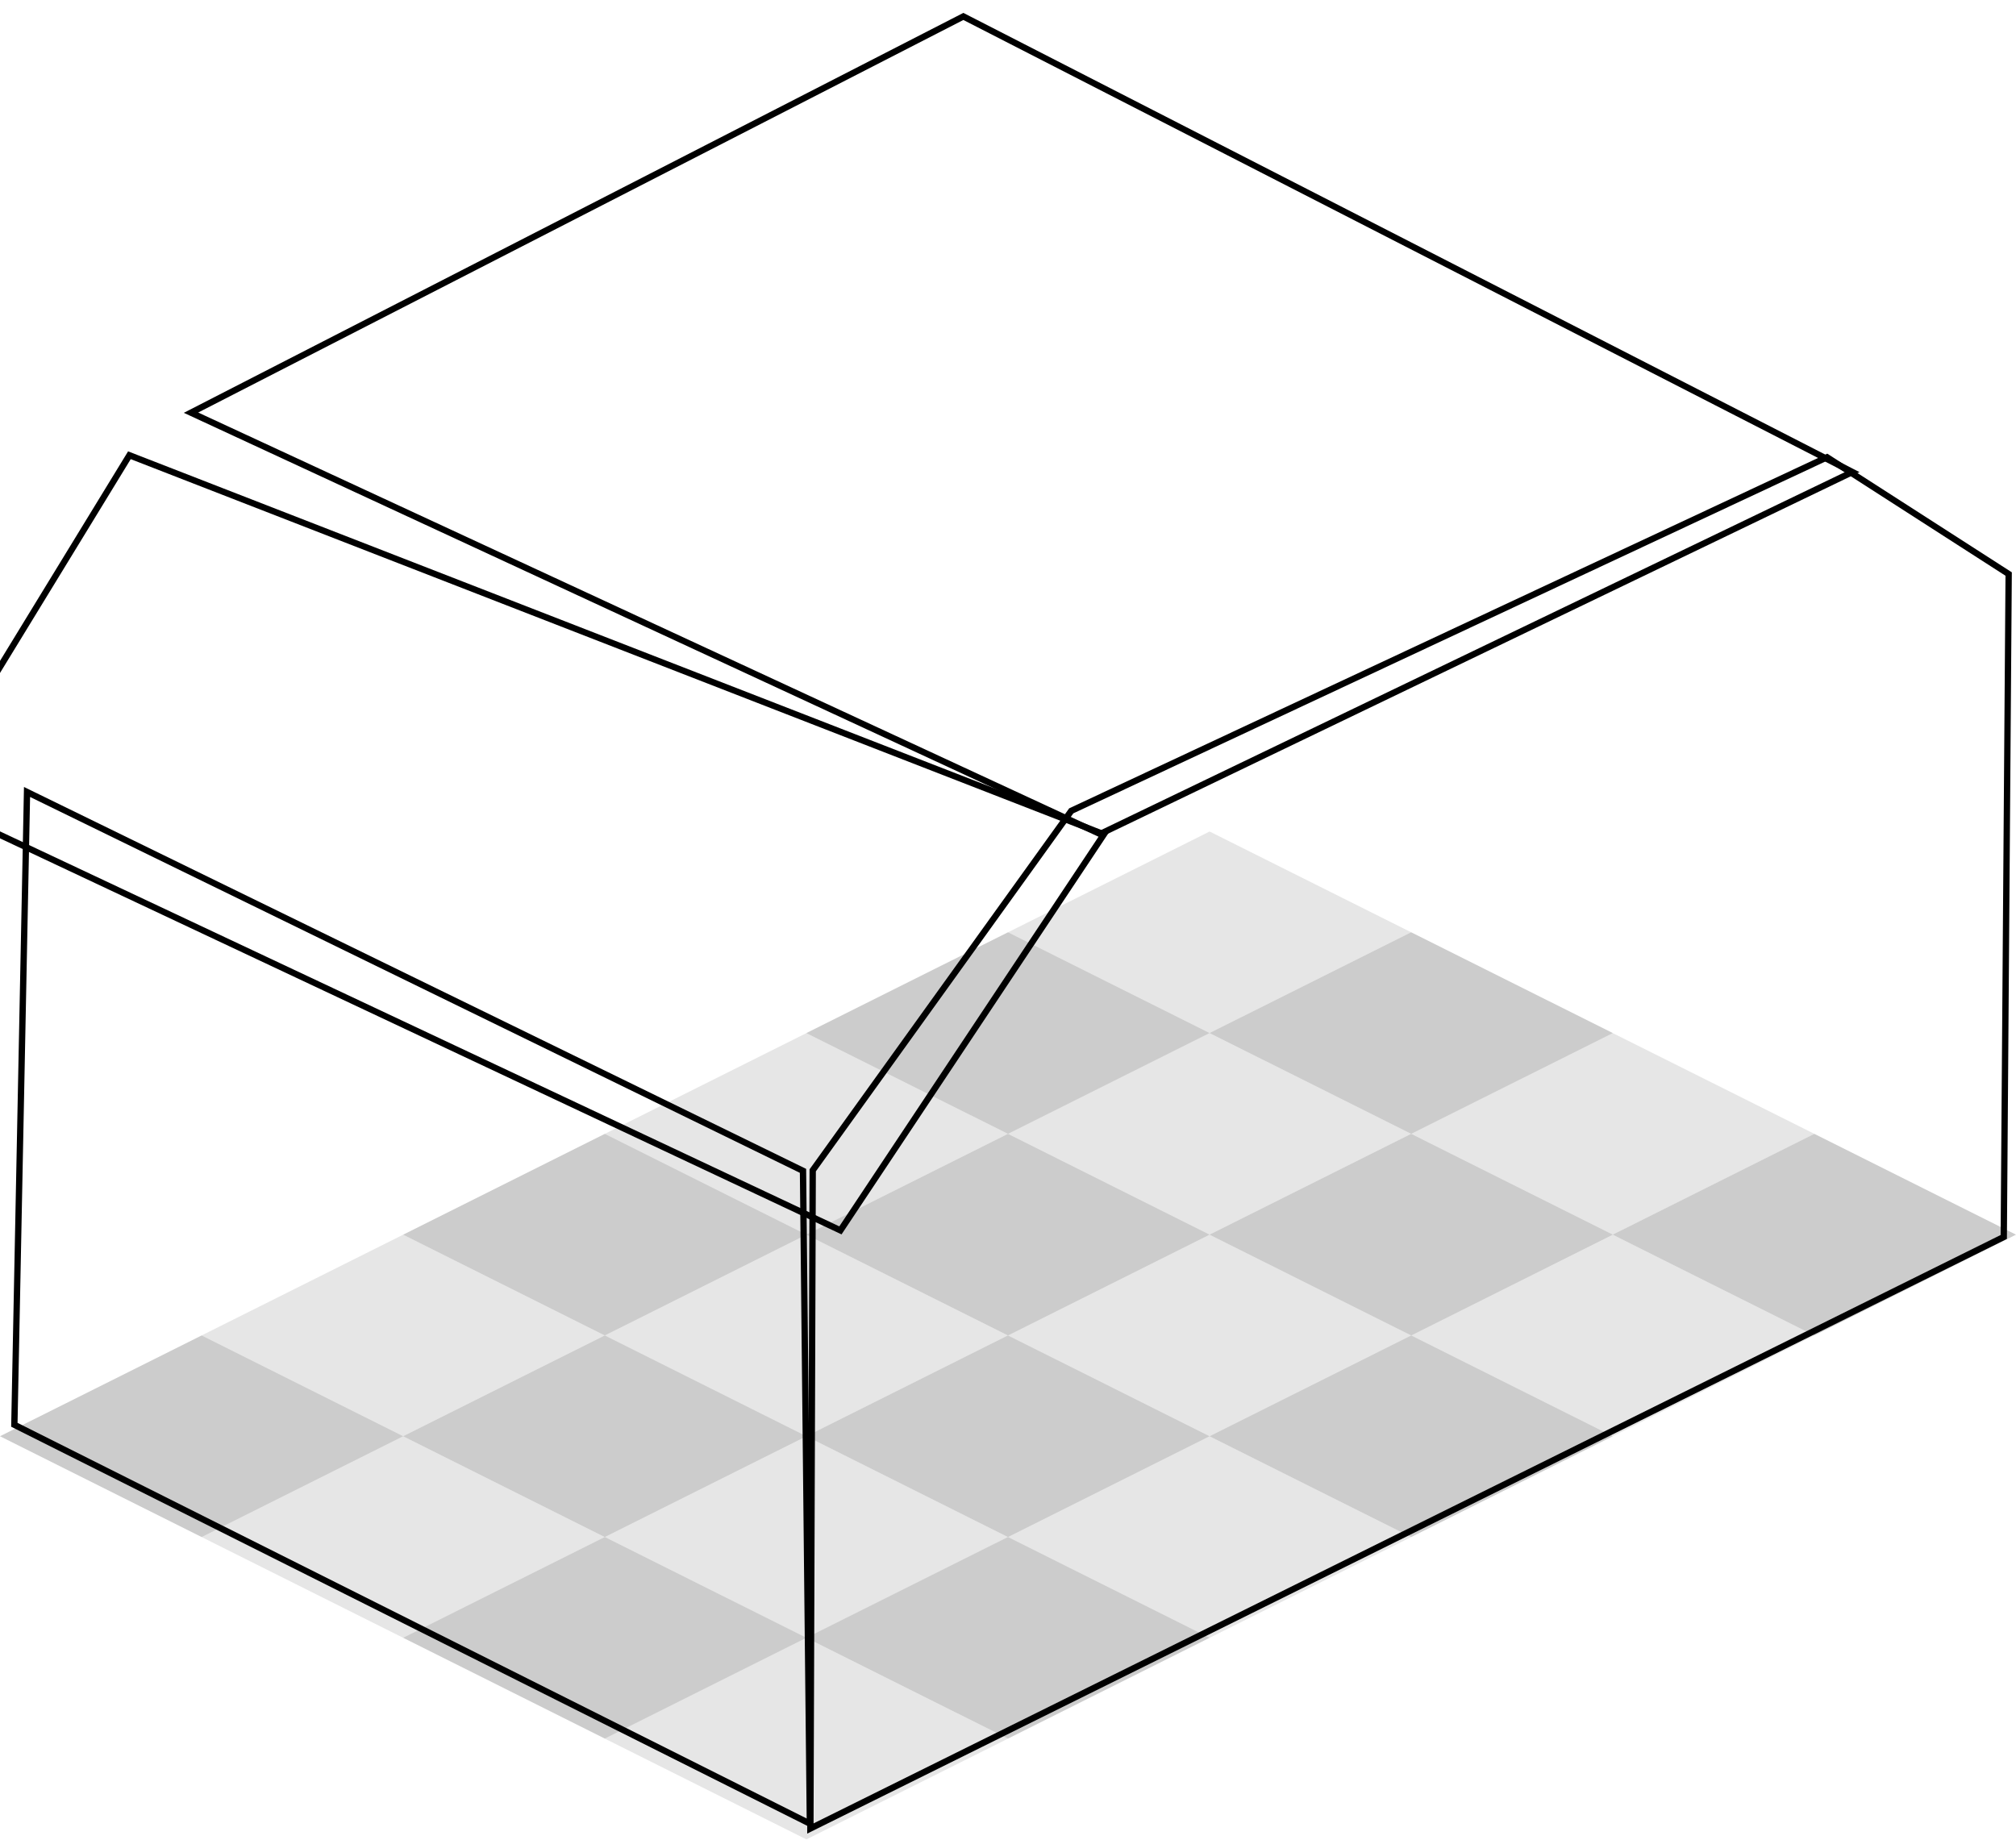
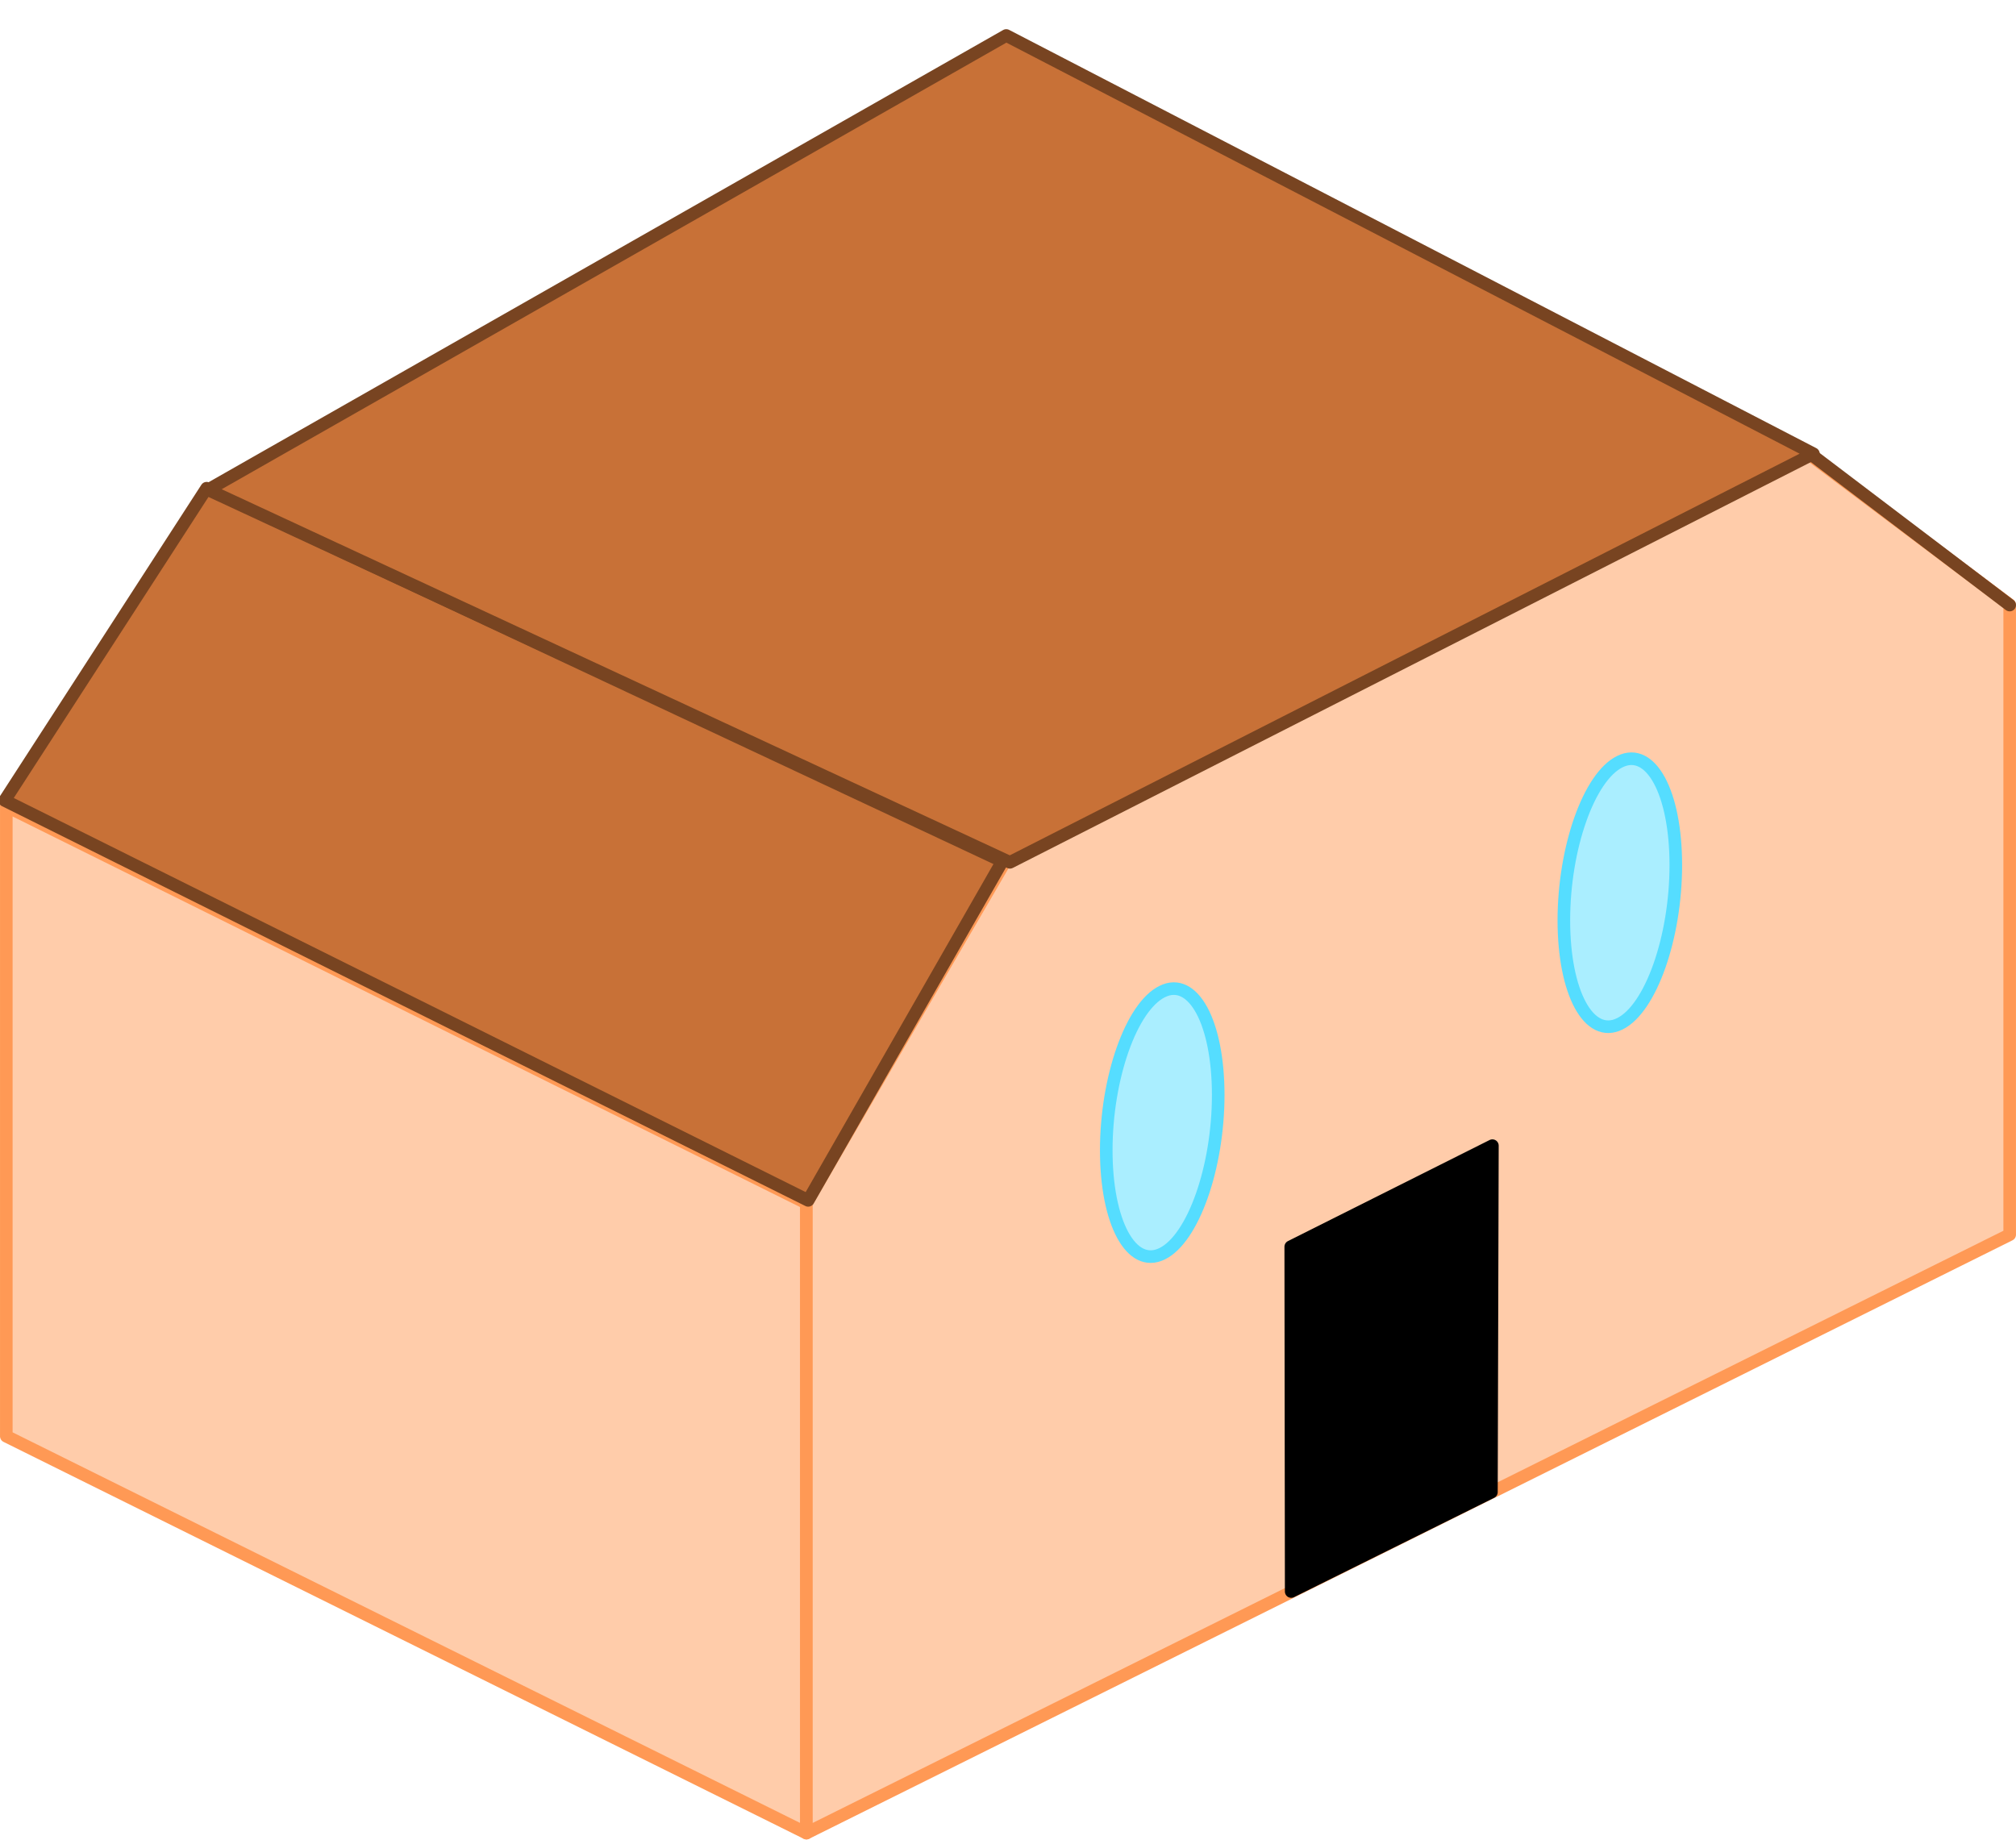
<svg xmlns="http://www.w3.org/2000/svg" width="320" height="292" viewBox="0 0 84.667 77.258" version="1.1" id="svg5">
  <defs id="defs2" />
  <g id="layer1">
    <path style="opacity:0.1;fill:#000000;stroke:none;stroke-width:0.265px;stroke-linecap:butt;stroke-linejoin:miter;stroke-opacity:1" d="m 16.933,60.325 -8.467,4.233 8.467,4.233 8.467,-4.233 z" id="path39" />
    <path style="opacity:0.2;fill:#000000;stroke:none;stroke-width:0.265px;stroke-linecap:butt;stroke-linejoin:miter;stroke-opacity:1" d="m 25.4,64.558 -8.467,4.233 8.467,4.233 8.467,-4.233 z" id="path525" />
    <path style="opacity:0.1;fill:#000000;stroke:none;stroke-width:0.265px;stroke-linecap:butt;stroke-linejoin:miter;stroke-opacity:1" d="m 33.867,68.792 -8.467,4.233 8.467,4.233 8.467,-4.233 z" id="path527" />
    <path style="opacity:0.2;fill:#000000;stroke:none;stroke-width:0.265px;stroke-linecap:butt;stroke-linejoin:miter;stroke-opacity:1" d="M 8.467,56.092 -1.4514555e-7,60.325 8.467,64.558 16.933,60.325 Z" id="path529" />
    <path style="opacity:0.2;fill:#000000;stroke:none;stroke-width:0.265px;stroke-linecap:butt;stroke-linejoin:miter;stroke-opacity:1" d="m 25.4,56.092 -8.467,4.233 8.467,4.233 8.467,-4.233 z" id="path531" />
    <path style="opacity:0.1;fill:#000000;stroke:none;stroke-width:0.265px;stroke-linecap:butt;stroke-linejoin:miter;stroke-opacity:1" d="m 33.867,60.325 -8.467,4.233 8.467,4.233 8.467,-4.233 z" id="path533" />
    <path style="opacity:0.2;fill:#000000;stroke:none;stroke-width:0.265px;stroke-linecap:butt;stroke-linejoin:miter;stroke-opacity:1" d="m 42.333,64.558 -8.467,4.233 8.467,4.233 8.467,-4.233 z" id="path535" />
    <path style="opacity:0.1;fill:#000000;stroke:none;stroke-width:0.265px;stroke-linecap:butt;stroke-linejoin:miter;stroke-opacity:1" d="M 16.933,51.858 8.467,56.092 16.933,60.325 25.4,56.092 Z" id="path537" />
    <path style="opacity:0.1;fill:#000000;stroke:none;stroke-width:0.265px;stroke-linecap:butt;stroke-linejoin:miter;stroke-opacity:1" d="M 33.867,51.858 25.4,56.092 l 8.467,4.233 8.467,-4.233 z" id="path539" />
    <path style="opacity:0.2;fill:#000000;stroke:none;stroke-width:0.265px;stroke-linecap:butt;stroke-linejoin:miter;stroke-opacity:1" d="m 42.333,56.092 -8.467,4.233 8.467,4.233 8.467,-4.233 z" id="path541" />
    <path style="opacity:0.1;fill:#000000;stroke:none;stroke-width:0.265px;stroke-linecap:butt;stroke-linejoin:miter;stroke-opacity:1" d="m 50.8,60.325 -8.467,4.233 8.467,4.233 8.467,-4.233 z" id="path543" />
    <path style="opacity:0.2;fill:#000000;stroke:none;stroke-width:0.265px;stroke-linecap:butt;stroke-linejoin:miter;stroke-opacity:1" d="m 25.4,47.625 -8.467,4.233 8.467,4.233 8.467,-4.233 z" id="path545" />
    <path style="opacity:0.2;fill:#000000;stroke:none;stroke-width:0.265px;stroke-linecap:butt;stroke-linejoin:miter;stroke-opacity:1" d="m 42.333,47.625 -8.467,4.233 8.467,4.233 8.467,-4.233 z" id="path547" />
    <path style="opacity:0.1;fill:#000000;stroke:none;stroke-width:0.265px;stroke-linecap:butt;stroke-linejoin:miter;stroke-opacity:1" d="m 50.8,51.858 -8.467,4.233 8.467,4.233 8.467,-4.233 z" id="path549" />
    <path style="opacity:0.2;fill:#000000;stroke:none;stroke-width:0.265px;stroke-linecap:butt;stroke-linejoin:miter;stroke-opacity:1" d="m 59.267,56.092 -8.467,4.233 8.467,4.233 8.467,-4.233 z" id="path551" />
    <path style="opacity:0.1;fill:#000000;stroke:none;stroke-width:0.265px;stroke-linecap:butt;stroke-linejoin:miter;stroke-opacity:1" d="M 33.867,43.392 25.4,47.625 l 8.467,4.233 8.467,-4.233 z" id="path553" />
    <path style="opacity:0.1;fill:#000000;stroke:none;stroke-width:0.265px;stroke-linecap:butt;stroke-linejoin:miter;stroke-opacity:1" d="m 50.8,43.392 -8.467,4.233 8.467,4.233 8.467,-4.233 z" id="path555" />
    <path style="opacity:0.2;fill:#000000;stroke:none;stroke-width:0.265px;stroke-linecap:butt;stroke-linejoin:miter;stroke-opacity:1" d="m 59.267,47.625 -8.467,4.233 8.467,4.233 8.467,-4.233 z" id="path557" />
    <path style="opacity:0.1;fill:#000000;stroke:none;stroke-width:0.265px;stroke-linecap:butt;stroke-linejoin:miter;stroke-opacity:1" d="m 67.733,51.858 -8.467,4.233 8.467,4.233 8.467,-4.233 z" id="path559" />
    <path style="opacity:0.2;fill:#000000;stroke:none;stroke-width:0.265px;stroke-linecap:butt;stroke-linejoin:miter;stroke-opacity:1" d="m 42.333,39.158 -8.467,4.233 8.467,4.233 8.467,-4.233 z" id="path561" />
    <path style="opacity:0.2;fill:#000000;stroke:none;stroke-width:0.265px;stroke-linecap:butt;stroke-linejoin:miter;stroke-opacity:1" d="m 59.267,39.158 -8.467,4.233 8.467,4.233 8.467,-4.233 z" id="path563" />
    <path style="opacity:0.1;fill:#000000;stroke:none;stroke-width:0.265px;stroke-linecap:butt;stroke-linejoin:miter;stroke-opacity:1" d="m 67.733,43.392 -8.467,4.233 8.467,4.233 8.467,-4.233 z" id="path565" />
    <path style="opacity:0.2;fill:#000000;stroke:none;stroke-width:0.265px;stroke-linecap:butt;stroke-linejoin:miter;stroke-opacity:1" d="m 76.2,47.625 -8.467,4.233 8.467,4.233 8.467,-4.233 z" id="path567" />
    <path style="opacity:0.1;fill:#000000;stroke:none;stroke-width:0.265px;stroke-linecap:butt;stroke-linejoin:miter;stroke-opacity:1" d="m 50.8,34.925 -8.467,4.233 8.467,4.233 8.467,-4.233 z" id="path569" />
  </g>
  <g id="layer2">
-     <path style="fill:none;stroke:#000000;stroke-width:0.265px;stroke-linecap:butt;stroke-linejoin:miter;stroke-opacity:1" d="M 1.135,33.264 0.603,59.844 34.013,76.596 33.724,49.178 Z" id="path641" />
-     <path style="fill:none;stroke:#000000;stroke-width:0.265px;stroke-linecap:butt;stroke-linejoin:miter;stroke-opacity:1" d="M 34.132,49.156 44.99,34.057 76.731,19.205 84.359,24.11 84.153,51.955 34.034,76.8 Z" id="path643" />
-     <path style="fill:none;stroke:#000000;stroke-width:0.265px;stroke-linecap:butt;stroke-linejoin:miter;stroke-opacity:1" d="M 5.435,19.121 -3.348,33.49 35.296,51.678 46.362,35.043 Z" id="path1119" />
-     <path style="fill:none;stroke:#000000;stroke-width:0.265px;stroke-linecap:butt;stroke-linejoin:miter;stroke-opacity:1" d="M 8.022,17.333 46.202,35.03 77.796,19.825 40.459,0.69 Z" id="path1121" />
+     <path style="fill:#ffccaa;stroke:#ff9955;stroke-width:0.529;stroke-linecap:butt;stroke-linejoin:round;stroke-miterlimit:4;stroke-dasharray:none;stroke-opacity:1" d="M 0.265,33.867 V 60.325 L 33.867,76.994 V 50.535 Z" id="path641" />
+     <path style="fill:#ffccaa;stroke:#ff9955;stroke-width:0.529;stroke-linecap:butt;stroke-linejoin:round;stroke-miterlimit:4;stroke-dasharray:none;stroke-opacity:1" d="M 84.402,25.4 V 51.858 L 33.867,76.994 V 50.535 L 42.333,35.983 75.935,19.05 Z" id="path1974" />
+     <path style="fill:#c87137;stroke:#784421;stroke-width:0.529;stroke-linecap:butt;stroke-linejoin:round;stroke-miterlimit:4;stroke-dasharray:none;stroke-opacity:1" d="M 0.196,33.621 8.679,20.505 42.095,36.174 33.942,50.418 Z" id="path5407" />
+     <path style="opacity:1;fill:#c87137;stroke-width:0.529;stroke-linejoin:round;stroke-miterlimit:4;stroke-dasharray:none;stroke:#784421;stroke-opacity:1" d="M 8.735,20.572 42.415,36.219 76.159,19.058 42.26,1.49 Z" id="path5887" />
+     <path id="path6372" style="opacity:1;fill:#aaeeff;stroke:#55ddff;stroke-width:0.529;stroke-linejoin:round" d="m 51.162,45.99 a 2.29,5.652 5.903 0 1 -2.351,6.668 2.29,5.652 5.903 0 1 -2.351,-4.344 2.29,5.652 5.903 0 1 2.351,-6.668 2.29,5.652 5.903 0 1 2.351,4.344 z" />
+     <path style="opacity:1;fill:#000000;stroke:#000000;stroke-width:0.529;stroke-linejoin:round;stroke-miterlimit:4;stroke-dasharray:none;stroke-opacity:1" d="M 54.227,66.847 54.208,52.365 62.677,48.12 62.636,62.672 Z" id="path6511" />
+     <path id="path7194" style="opacity:1;fill:#aaeeff;stroke:#55ddff;stroke-width:0.529;stroke-linejoin:round" d="m 70.38,36.334 a 2.29,5.652 5.903 0 1 -2.351,6.668 2.29,5.652 5.903 0 1 -2.351,-4.344 2.29,5.652 5.903 0 1 2.351,-6.668 2.29,5.652 5.903 0 1 2.351,4.344 z" />
+     <path style="opacity:1;fill:#aaeeff;stroke:#784421;stroke-width:0.529;stroke-linecap:round;stroke-linejoin:round;stroke-miterlimit:4;stroke-dasharray:none;stroke-opacity:1" d="m 76.018,19.052 8.384,6.362" id="path7355" />
  </g>
</svg>
